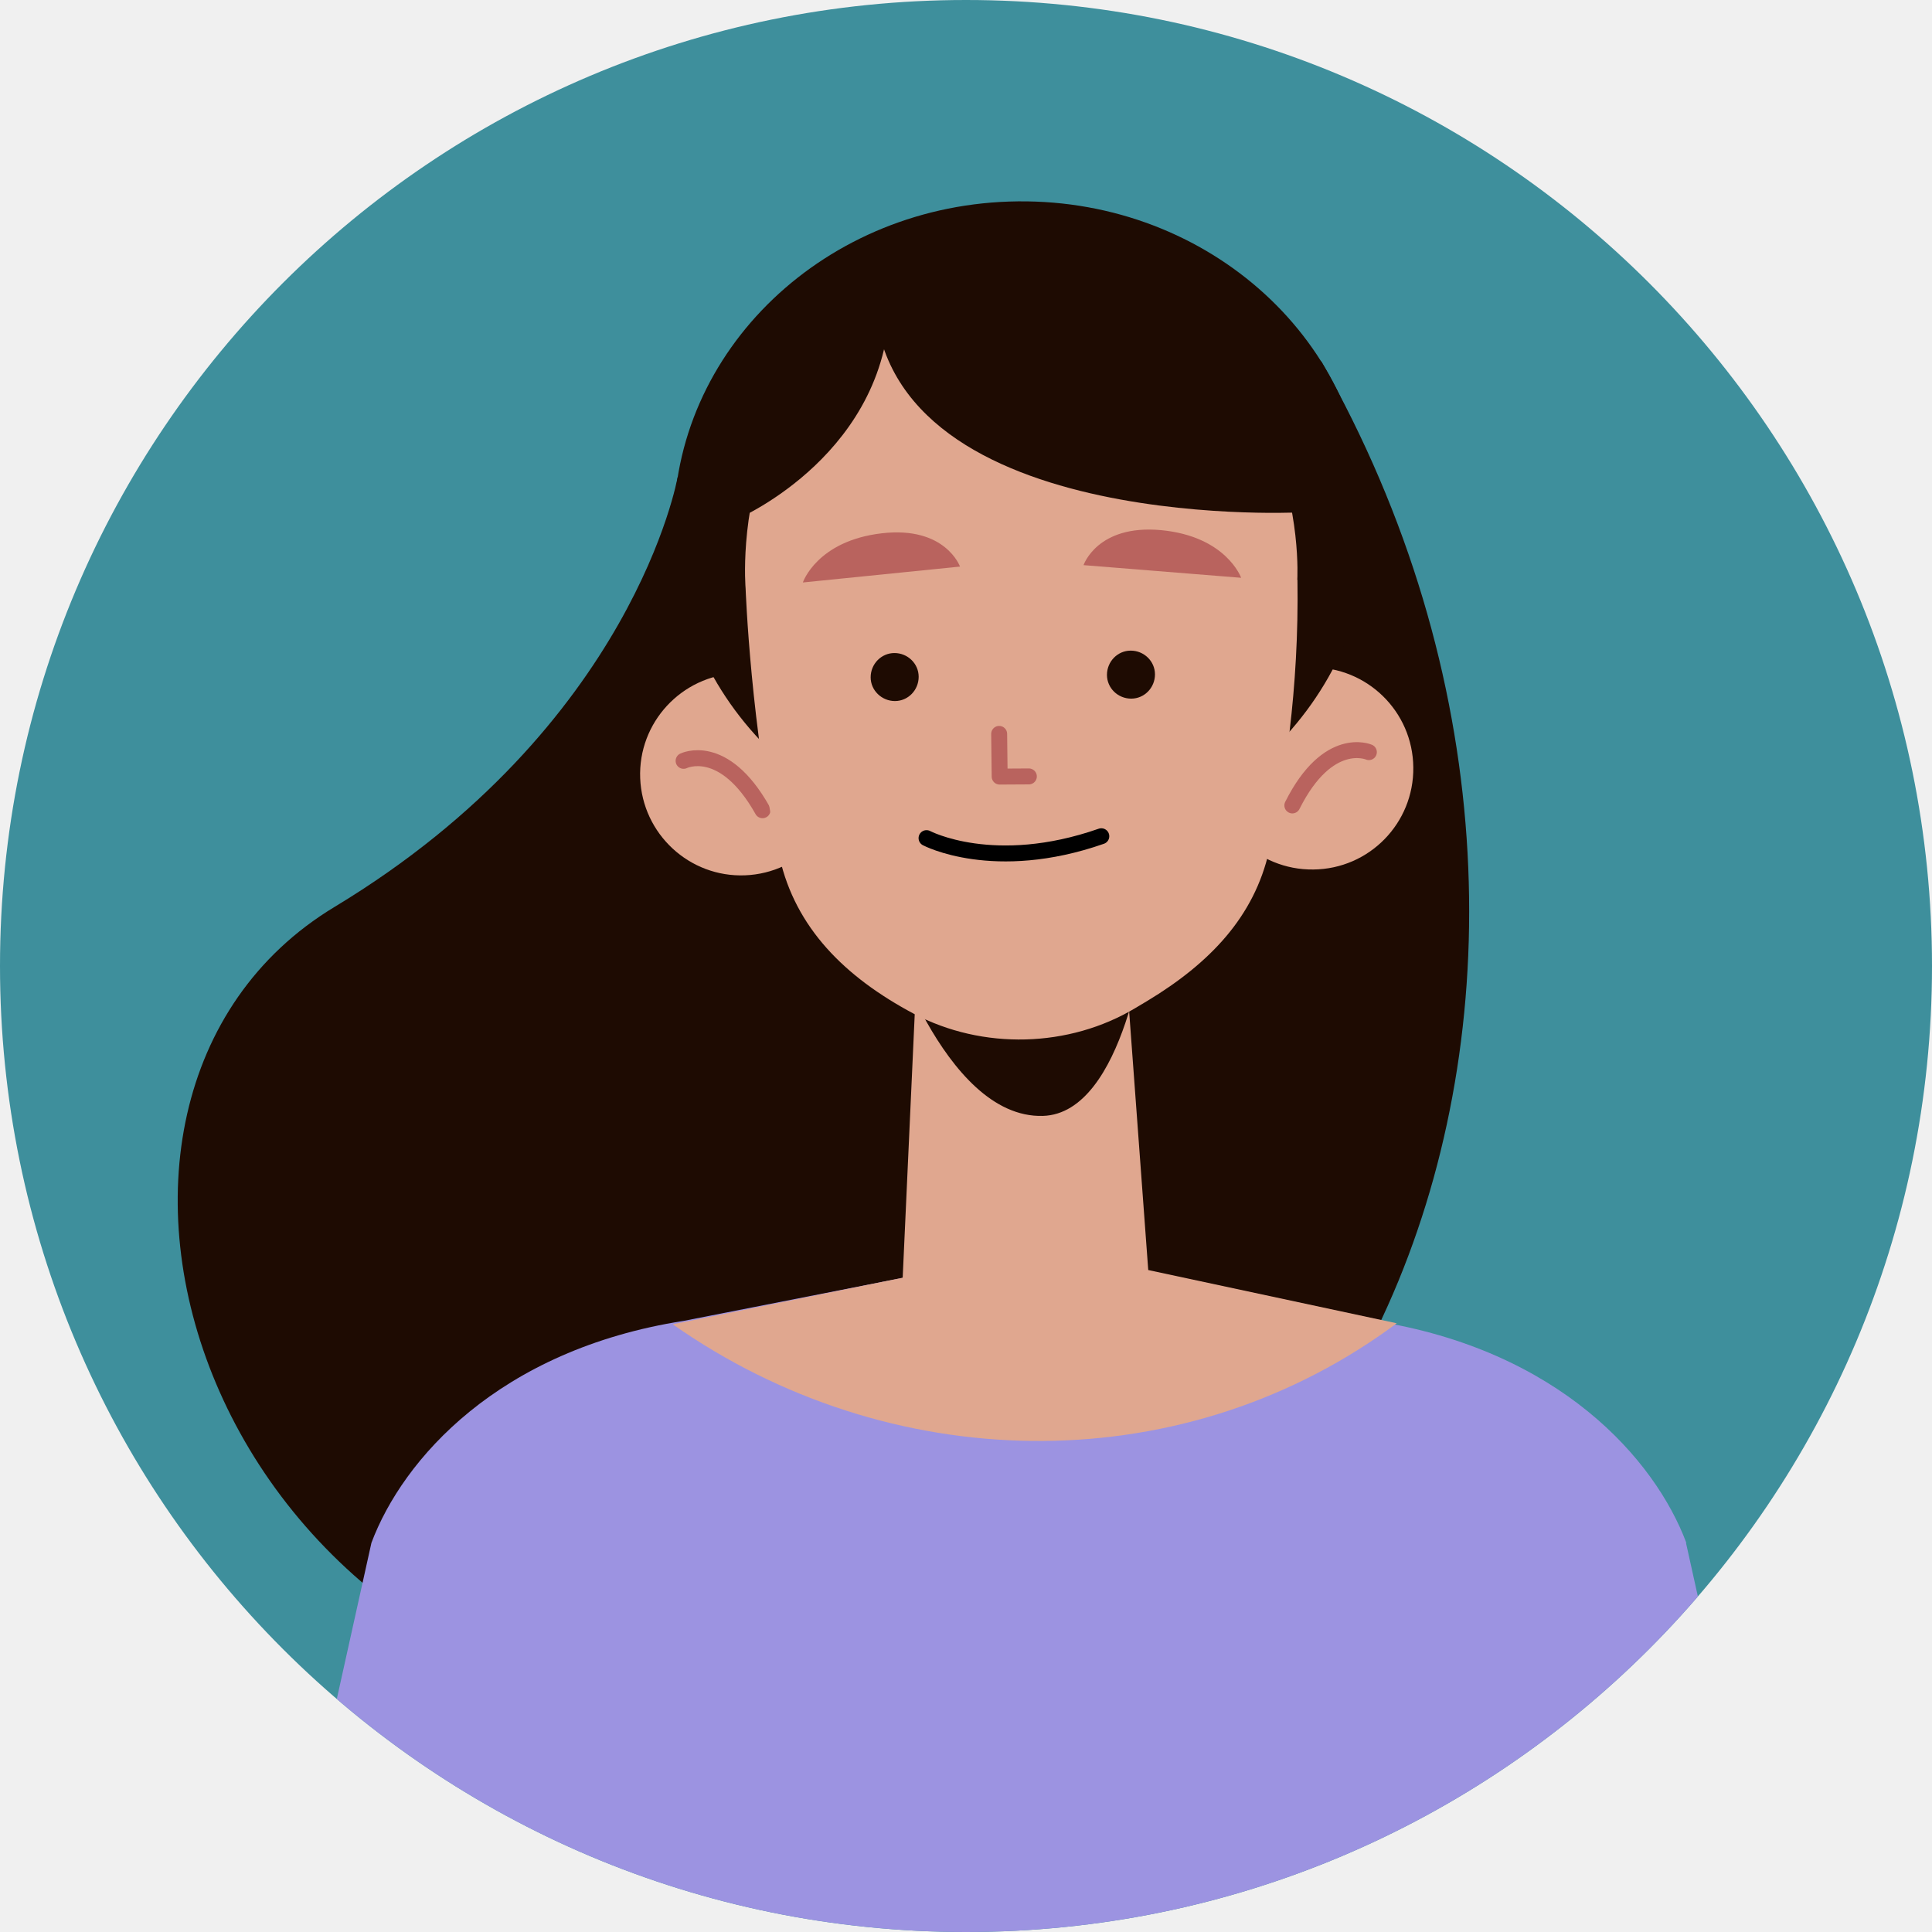
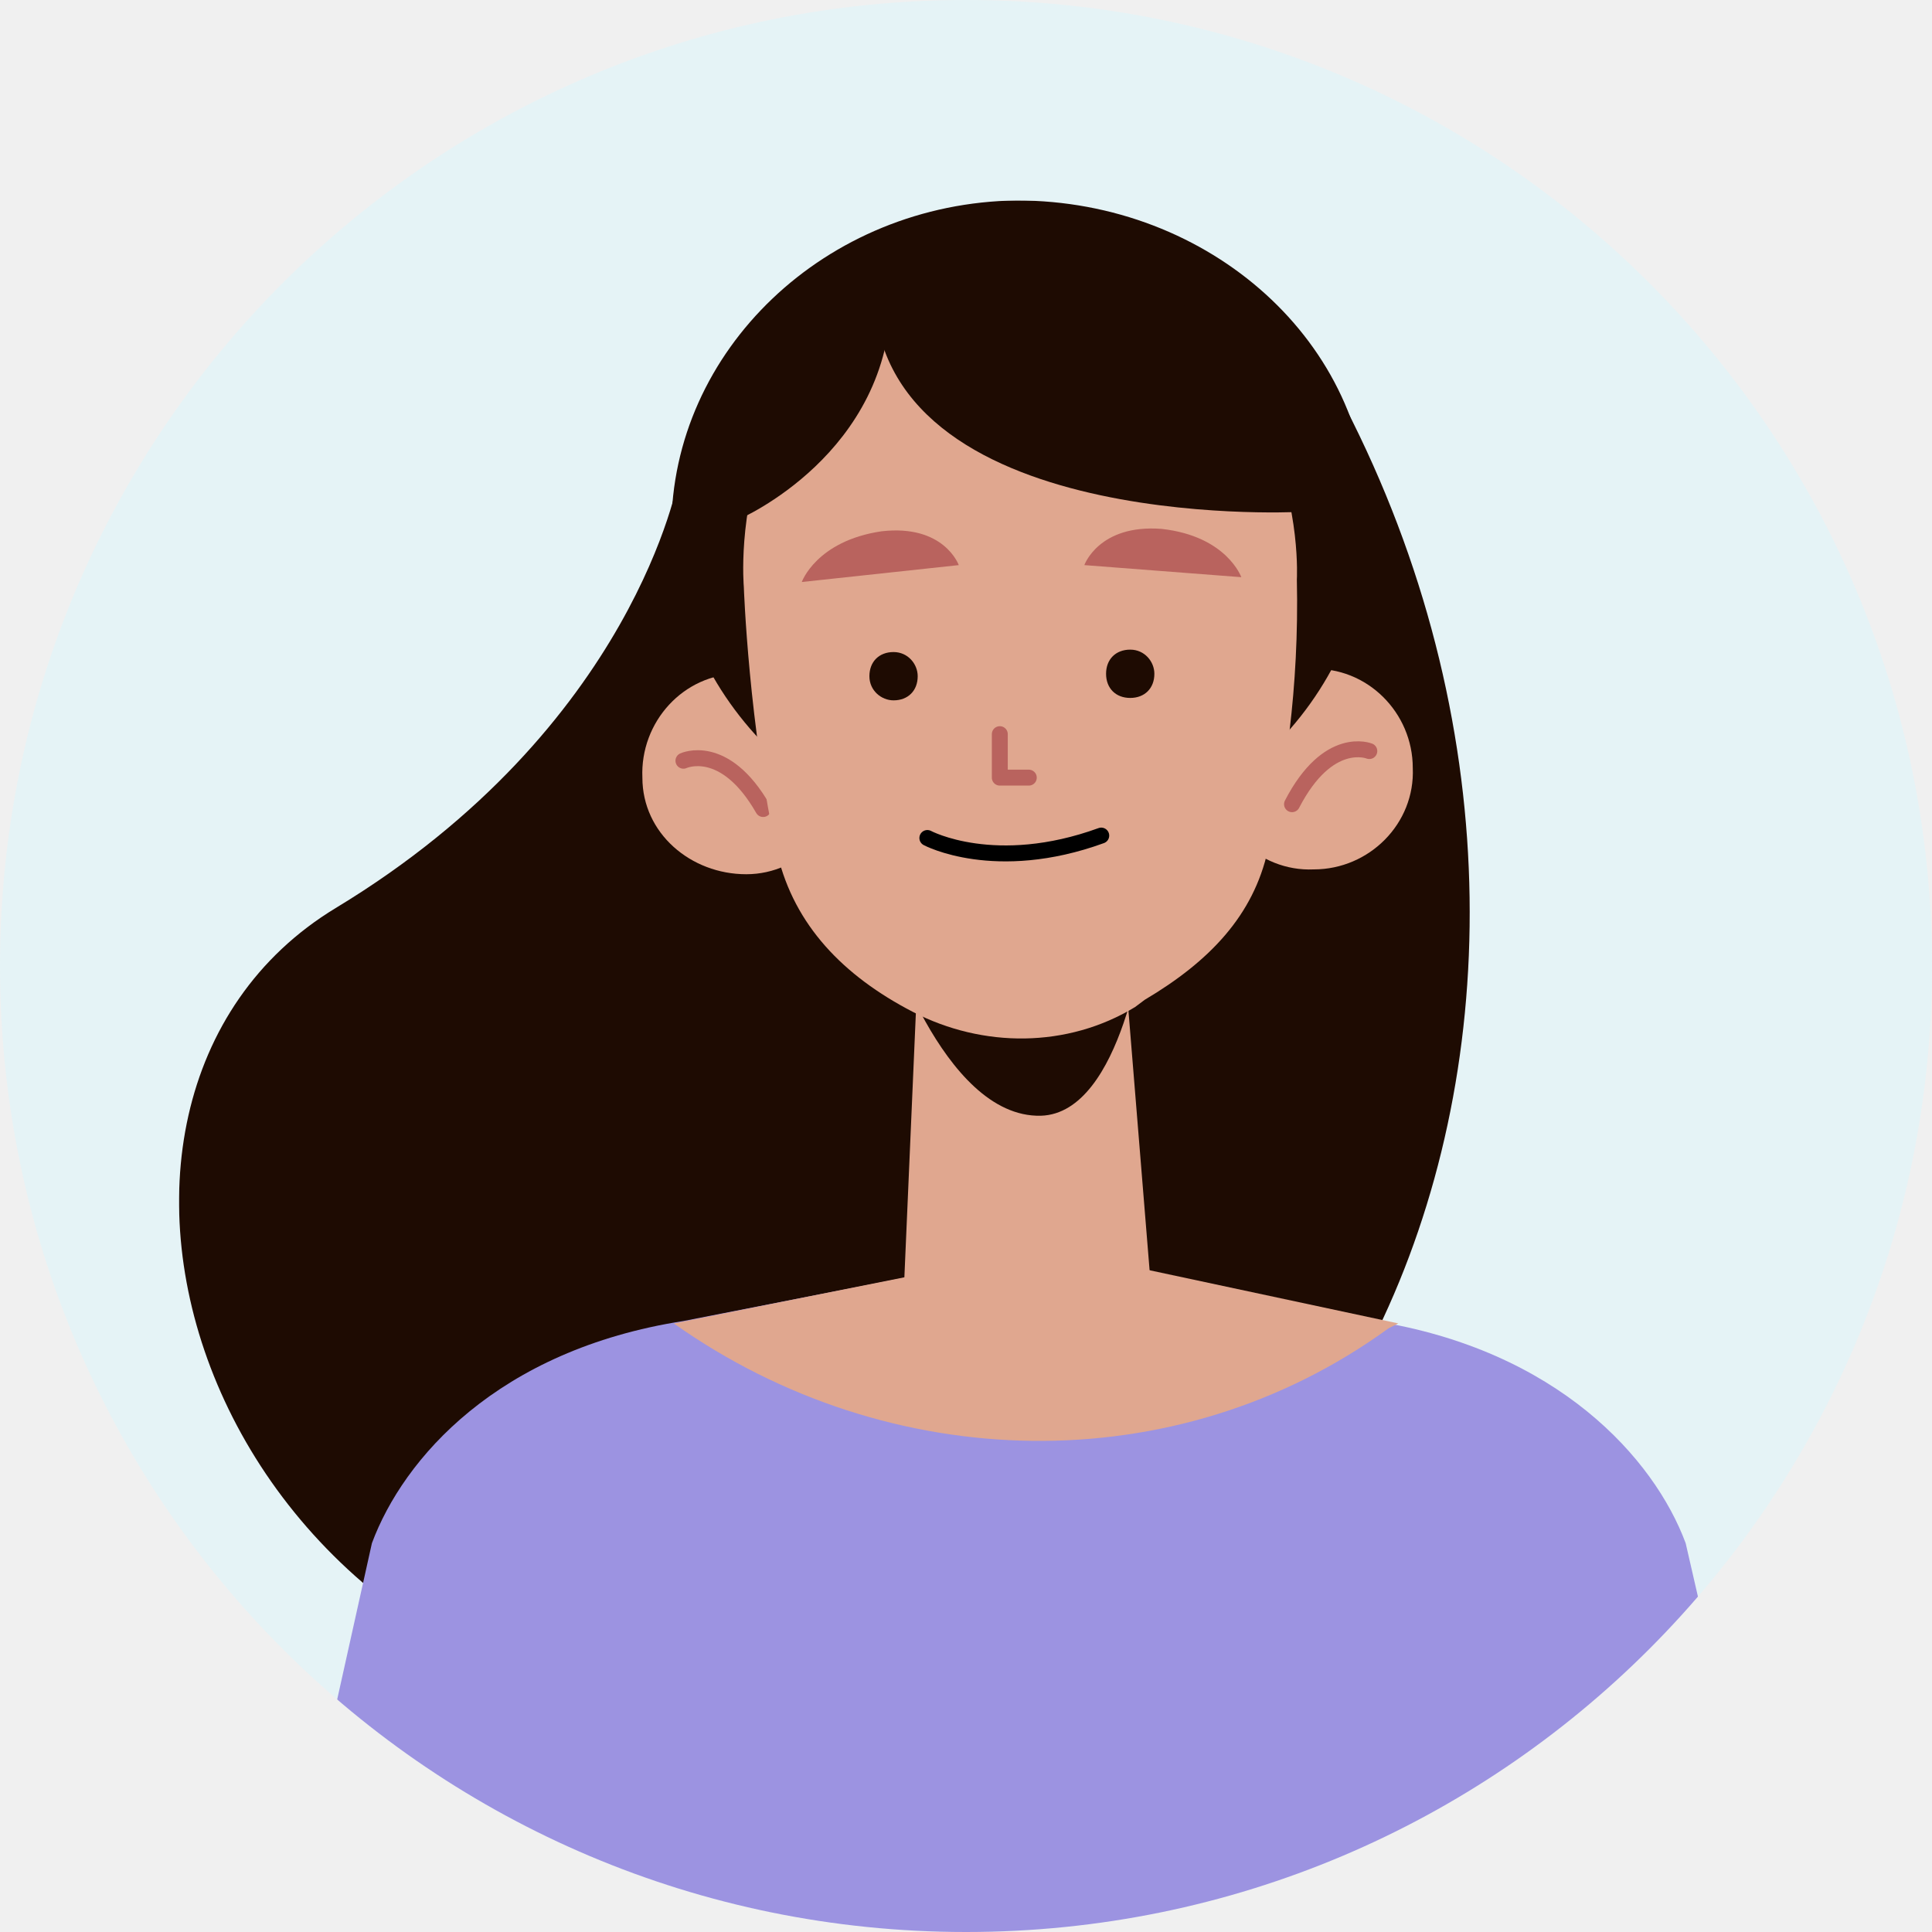
- <svg xmlns="http://www.w3.org/2000/svg" width="80" height="80" viewBox="0 0 80 80" fill="none">
-   <path d="M40 80C62.091 80 80 62.091 80 40C80 17.909 62.091 0 40 0C17.909 0 0 17.909 0 40C0 62.091 17.909 80 40 80Z" fill="#3E8F9C" />
-   <mask id="mask0_821_347" style="mask-type:luminance" maskUnits="userSpaceOnUse" x="0" y="0" width="80" height="80">
-     <path d="M40 80C62.091 80 80 62.091 80 40C80 17.909 62.091 0 40 0C17.909 0 0 17.909 0 40C0 62.091 17.909 80 40 80Z" fill="white" />
+ <svg xmlns="http://www.w3.org/2000/svg" version="1.1" id="Layer_1" x="0px" y="0px" viewBox="0 0 80 80" style="enable-background:new 0 0 80 80;" xml:space="preserve">
+   <style type="text/css">
+ 	.st0{fill:#E5F3F6;}
+ 	.st1{fill:#FFFFFF;filter:url(#Adobe_OpacityMaskFilter);}
+ 	.st2{mask:url(#mask0_821_347_00000075126534956798091890000011337800385015604623_);}
+ 	.st3{fill:#1E0B02;}
+ 	.st4{fill:#9C93E1;}
+ 	.st5{fill:#E0A78F;}
+ 	.st6{fill:none;stroke:#B9635E;stroke-width:0.66;stroke-linecap:round;stroke-linejoin:round;}
+ 	.st7{fill:#B9635E;}
+ 	.st8{fill:none;stroke:#000000;stroke-width:0.66;stroke-linecap:round;stroke-linejoin:round;}
+ </style>
+   <path class="st0" d="M40,80c22.1,0,40-17.9,40-40S62.1,0,40,0S0,17.9,0,40S17.9,80,40,80z" />
+   <defs>
+     <filter id="Adobe_OpacityMaskFilter" filterUnits="userSpaceOnUse" x="7.4" y="8.3" width="65.5" height="73.3">
+       <feColorMatrix type="matrix" values="1 0 0 0 0  0 1 0 0 0  0 0 1 0 0  0 0 0 1 0" />
+     </filter>
+   </defs>
+   <mask maskUnits="userSpaceOnUse" x="7.4" y="8.3" width="65.5" height="73.3" id="mask0_821_347_00000075126534956798091890000011337800385015604623_">
+     <path class="st1" d="M40,80c22.1,0,40-17.9,40-40S62.1,0,40,0S0,17.9,0,40S17.9,80,40,80z" />
  </mask>
-   <g mask="url(#mask0_821_347)">
-     <path d="M28.058 19.761C28.058 19.761 26.254 30.069 13.852 37.554C0.63 45.534 8.164 70.89 31.32 71.442C56.47 72.05 69.254 40.625 54.715 14.965L28.058 19.761Z" fill="#1E0B02" />
-     <path d="M69.827 63.885C68.532 60.433 64.57 55.898 56.901 54.695L42.604 51.887L28.306 54.695C20.637 55.898 16.675 60.433 15.38 63.885L12.381 77.412H25.497L26.452 78.501L42.37 81.636L58.734 77.412H72.812L69.813 63.885H69.827Z" fill="#9C93E1" />
-     <path d="M27.86 54.836L43.368 51.695L57.835 54.794L57.517 55.028C48.674 61.388 36.781 61.097 27.867 54.843L27.86 54.836Z" fill="#E0A78F" />
-     <path d="M34.871 31.901C34.963 34.207 33.159 36.153 30.853 36.245C28.546 36.337 26.601 34.532 26.509 32.226C26.417 29.92 28.221 27.974 30.527 27.882C32.834 27.79 34.779 29.594 34.871 31.901Z" fill="#E0A78F" />
-     <path d="M28.306 31.505C28.306 31.505 29.961 30.677 31.574 33.55" stroke="#B9635E" stroke-width="0.66" stroke-linecap="round" stroke-linejoin="round" />
-     <path d="M50.152 31.866C50.173 34.179 52.069 36.033 54.383 36.004C56.696 35.983 58.55 34.087 58.522 31.774C58.5 29.46 56.604 27.607 54.291 27.635C51.977 27.656 50.124 29.552 50.152 31.866Z" fill="#E0A78F" />
-     <path d="M56.682 31.144C56.682 31.144 54.991 30.401 53.513 33.351" stroke="#B9635E" stroke-width="0.66" stroke-linecap="round" stroke-linejoin="round" />
-     <path d="M42.426 35.206C50.373 35.124 56.753 29.043 56.677 21.624C56.6 14.205 50.096 8.256 42.15 8.338C34.203 8.42 27.822 14.501 27.899 21.92C27.975 29.34 34.479 35.288 42.426 35.206Z" fill="#1E0B02" />
-     <path d="M46.636 40.257C46.636 40.257 44.846 41.941 43.198 42.365C41.55 42.789 39.929 41.559 39.908 41.544C39.887 41.53 37.963 40.115 37.963 40.115L37.333 53.897L37.552 54.123C40.389 57.108 44.422 57.108 47.216 54.123L47.627 53.684L46.636 40.257Z" fill="#E0A78F" />
-     <path d="M36.64 38.305C36.64 38.305 39.045 46.327 43.184 46.207C46.587 46.108 47.457 38.595 47.457 38.595L36.633 38.305H36.64Z" fill="#1E0B02" />
-     <path d="M53.725 24.005C53.796 28.533 53.18 32.445 52.55 35.233C51.935 37.956 50.103 39.881 47.499 41.451L47.025 41.734C44.273 43.39 40.686 43.482 37.835 41.975C34.963 40.447 32.94 38.409 32.282 35.508C31.086 30.231 30.874 24.366 30.874 24.366C30.874 24.366 29.791 12.134 42.115 12.162C54.44 12.197 53.718 24.012 53.718 24.012L53.725 24.005Z" fill="#E0A78F" />
-     <path d="M41.373 30.389L41.394 32.157L42.603 32.15" stroke="#B9635E" stroke-width="0.66" stroke-linecap="round" stroke-linejoin="round" />
-     <path d="M33.244 24.119L39.752 23.461C39.752 23.461 39.151 21.777 36.519 22.082C33.824 22.393 33.244 24.119 33.244 24.119Z" fill="#B9635E" />
-     <path d="M51.39 23.925L44.867 23.401C44.867 23.401 45.433 21.711 48.072 21.951C50.775 22.206 51.39 23.918 51.39 23.918V23.925Z" fill="#B9635E" />
-     <path d="M38.04 28.024C38.04 28.576 37.602 29.029 37.057 29.029C36.512 29.029 36.052 28.59 36.052 28.046C36.052 27.494 36.491 27.041 37.036 27.041C37.588 27.041 38.04 27.48 38.04 28.024Z" fill="#1E0B02" />
-     <path d="M47.825 27.925C47.825 28.477 47.386 28.929 46.841 28.929C46.289 28.929 45.837 28.491 45.837 27.946C45.837 27.394 46.275 26.941 46.82 26.941C47.372 26.941 47.825 27.38 47.825 27.925Z" fill="#1E0B02" />
-     <path d="M38.366 34.705C38.366 34.705 41.153 36.183 45.603 34.627" stroke="black" stroke-width="0.66" stroke-linecap="round" stroke-linejoin="round" />
-     <path d="M53.697 21.22C53.697 21.22 35.564 22.083 36.222 11.442C36.222 11.442 51.985 6.801 53.697 21.22Z" fill="#1E0B02" />
-     <path d="M30.577 21.466C30.577 21.466 36.923 18.735 36.852 12.205C36.852 12.205 30.329 13.026 30.577 21.466Z" fill="#1E0B02" />
+   <g class="st2">
+     <path class="st3" d="M28.1,19.8c0,0-1.8,10.3-14.2,17.8c-13.2,8-5.7,33.3,17.5,33.9C56.5,72.1,69.3,40.6,54.7,15L28.1,19.8z" />
+     <path class="st4" d="M69.8,63.9c-1.3-3.5-5.3-8-12.9-9.2l-14.3-2.8l-14.3,2.8c-7.7,1.2-11.6,5.7-12.9,9.2l-3,13.5h13.1l1,1.1   l15.9,3.1l16.4-4.2h14.1L69.8,63.9L69.8,63.9z" />
+     <path class="st5" d="M27.9,54.8l15.5-3.1l14.5,3.1L57.5,55C48.7,61.4,36.8,61.1,27.9,54.8L27.9,54.8z" />
+     <path class="st5" d="M34.9,31.9c0.1,2.3-1.7,4.3-4,4.3s-4.3-1.7-4.3-4c-0.1-2.3,1.7-4.3,4-4.3C32.8,27.8,34.8,29.6,34.9,31.9z" />
+     <path class="st6" d="M28.3,31.5c0,0,1.7-0.8,3.3,2" />
+     <path class="st5" d="M50.2,31.9c0,2.3,1.9,4.2,4.2,4.1c2.3,0,4.2-1.9,4.1-4.2c0-2.3-1.9-4.2-4.2-4.1C52,27.7,50.1,29.6,50.2,31.9z" />
+     <path class="st6" d="M56.7,31.1c0,0-1.7-0.7-3.2,2.2" />
+     <path class="st3" d="M42.4,35.2c7.9-0.1,14.3-6.2,14.3-13.6S50.1,8.3,42.1,8.3c-7.9,0.1-14.3,6.2-14.3,13.6   C28,29.3,34.5,35.3,42.4,35.2z" />
+     <path class="st5" d="M46.6,40.3c0,0-1.8,1.7-3.4,2.1c-1.6,0.4-3.3-0.8-3.3-0.8c0,0-1.9-1.4-1.9-1.4l-0.6,13.8l0.2,0.2   c2.8,3,6.9,3,9.7,0l0.4-0.4L46.6,40.3z" />
+     <path class="st3" d="M36.6,38.3c0,0,2.4,8,6.5,7.9c3.4-0.1,4.3-7.6,4.3-7.6L36.6,38.3L36.6,38.3z" />
+     <path class="st5" d="M53.7,24c0.1,4.5-0.5,8.4-1.2,11.2c-0.6,2.7-2.4,4.6-5.1,6.2L47,41.7c-2.8,1.7-6.3,1.7-9.2,0.2   c-2.9-1.5-4.9-3.6-5.6-6.5c-1.2-5.3-1.4-11.1-1.4-11.1s-1.1-12.2,11.2-12.2C54.4,12.2,53.7,24,53.7,24L53.7,24z" />
+     <path class="st6" d="M41.4,30.4l0,1.8l1.2,0" />
+     <path class="st7" d="M33.2,24.1l6.5-0.7c0,0-0.6-1.7-3.2-1.4C33.8,22.4,33.2,24.1,33.2,24.1z" />
+     <path class="st7" d="M51.4,23.9l-6.5-0.5c0,0,0.6-1.7,3.2-1.5C50.8,22.2,51.4,23.9,51.4,23.9L51.4,23.9z" />
+     <path class="st3" d="M38,28c0,0.6-0.4,1-1,1c-0.5,0-1-0.4-1-1c0-0.6,0.4-1,1-1C37.6,27,38,27.5,38,28z" />
+     <path class="st3" d="M47.8,27.9c0,0.6-0.4,1-1,1c-0.6,0-1-0.4-1-1c0-0.6,0.4-1,1-1C47.4,26.9,47.8,27.4,47.8,27.9z" />
+     <path class="st8" d="M38.4,34.7c0,0,2.8,1.5,7.2-0.1" />
+     <path class="st3" d="M53.7,21.2c0,0-18.1,0.9-17.5-9.8C36.2,11.4,52,6.8,53.7,21.2z" />
+     <path class="st3" d="M30.6,21.5c0,0,6.3-2.7,6.3-9.3C36.9,12.2,30.3,13,30.6,21.5z" />
  </g>
</svg>
